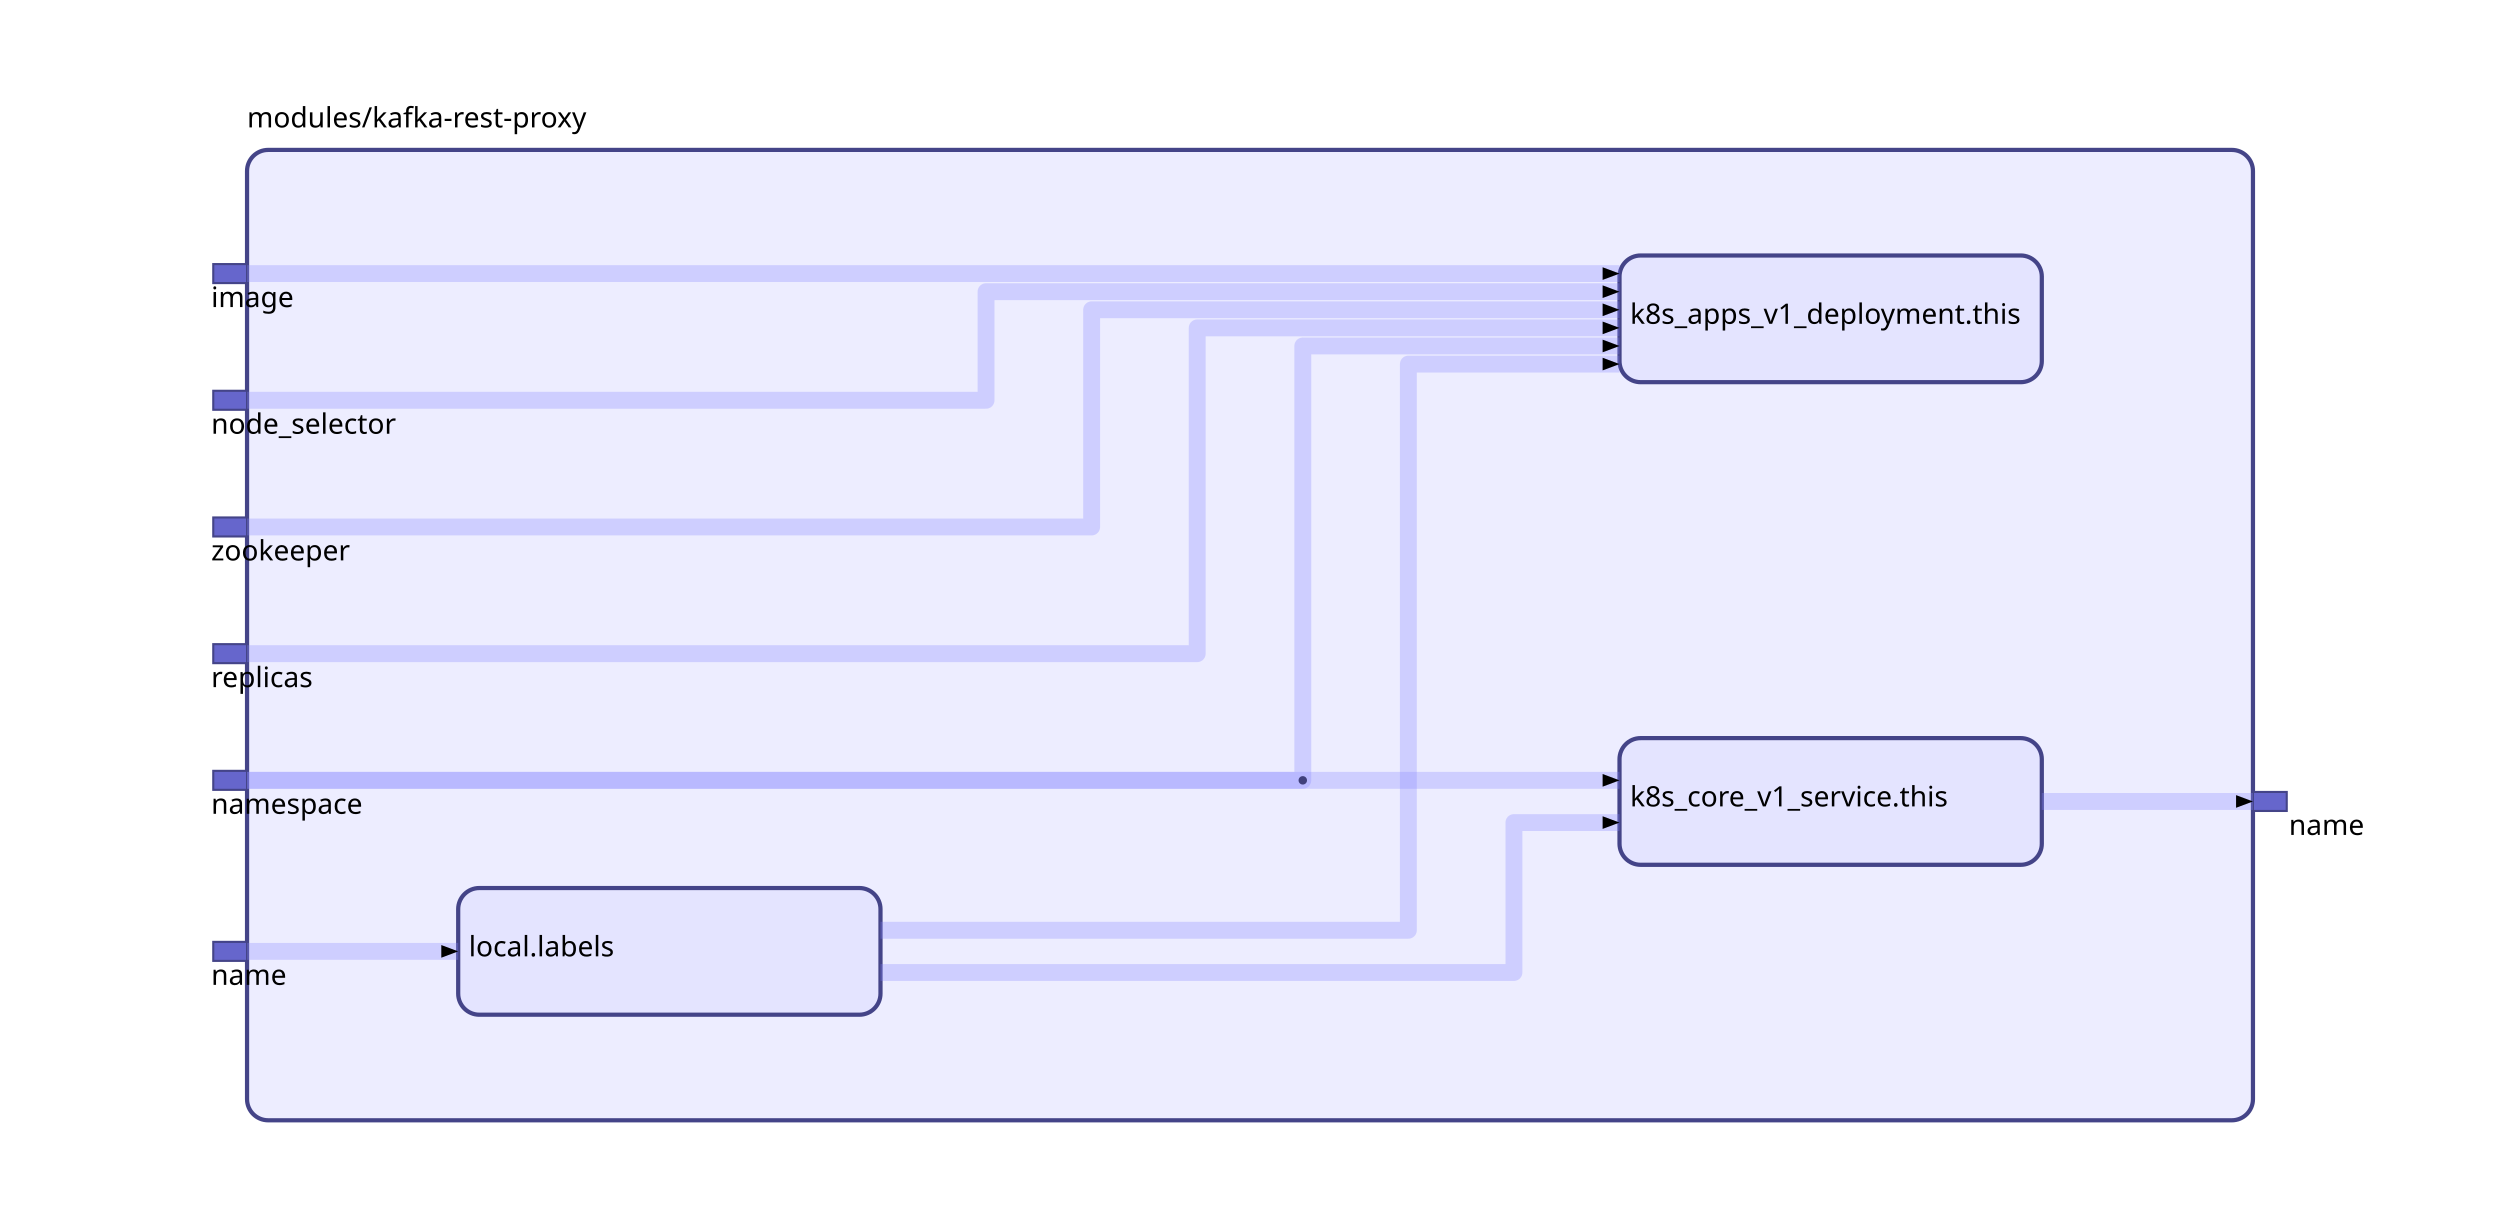
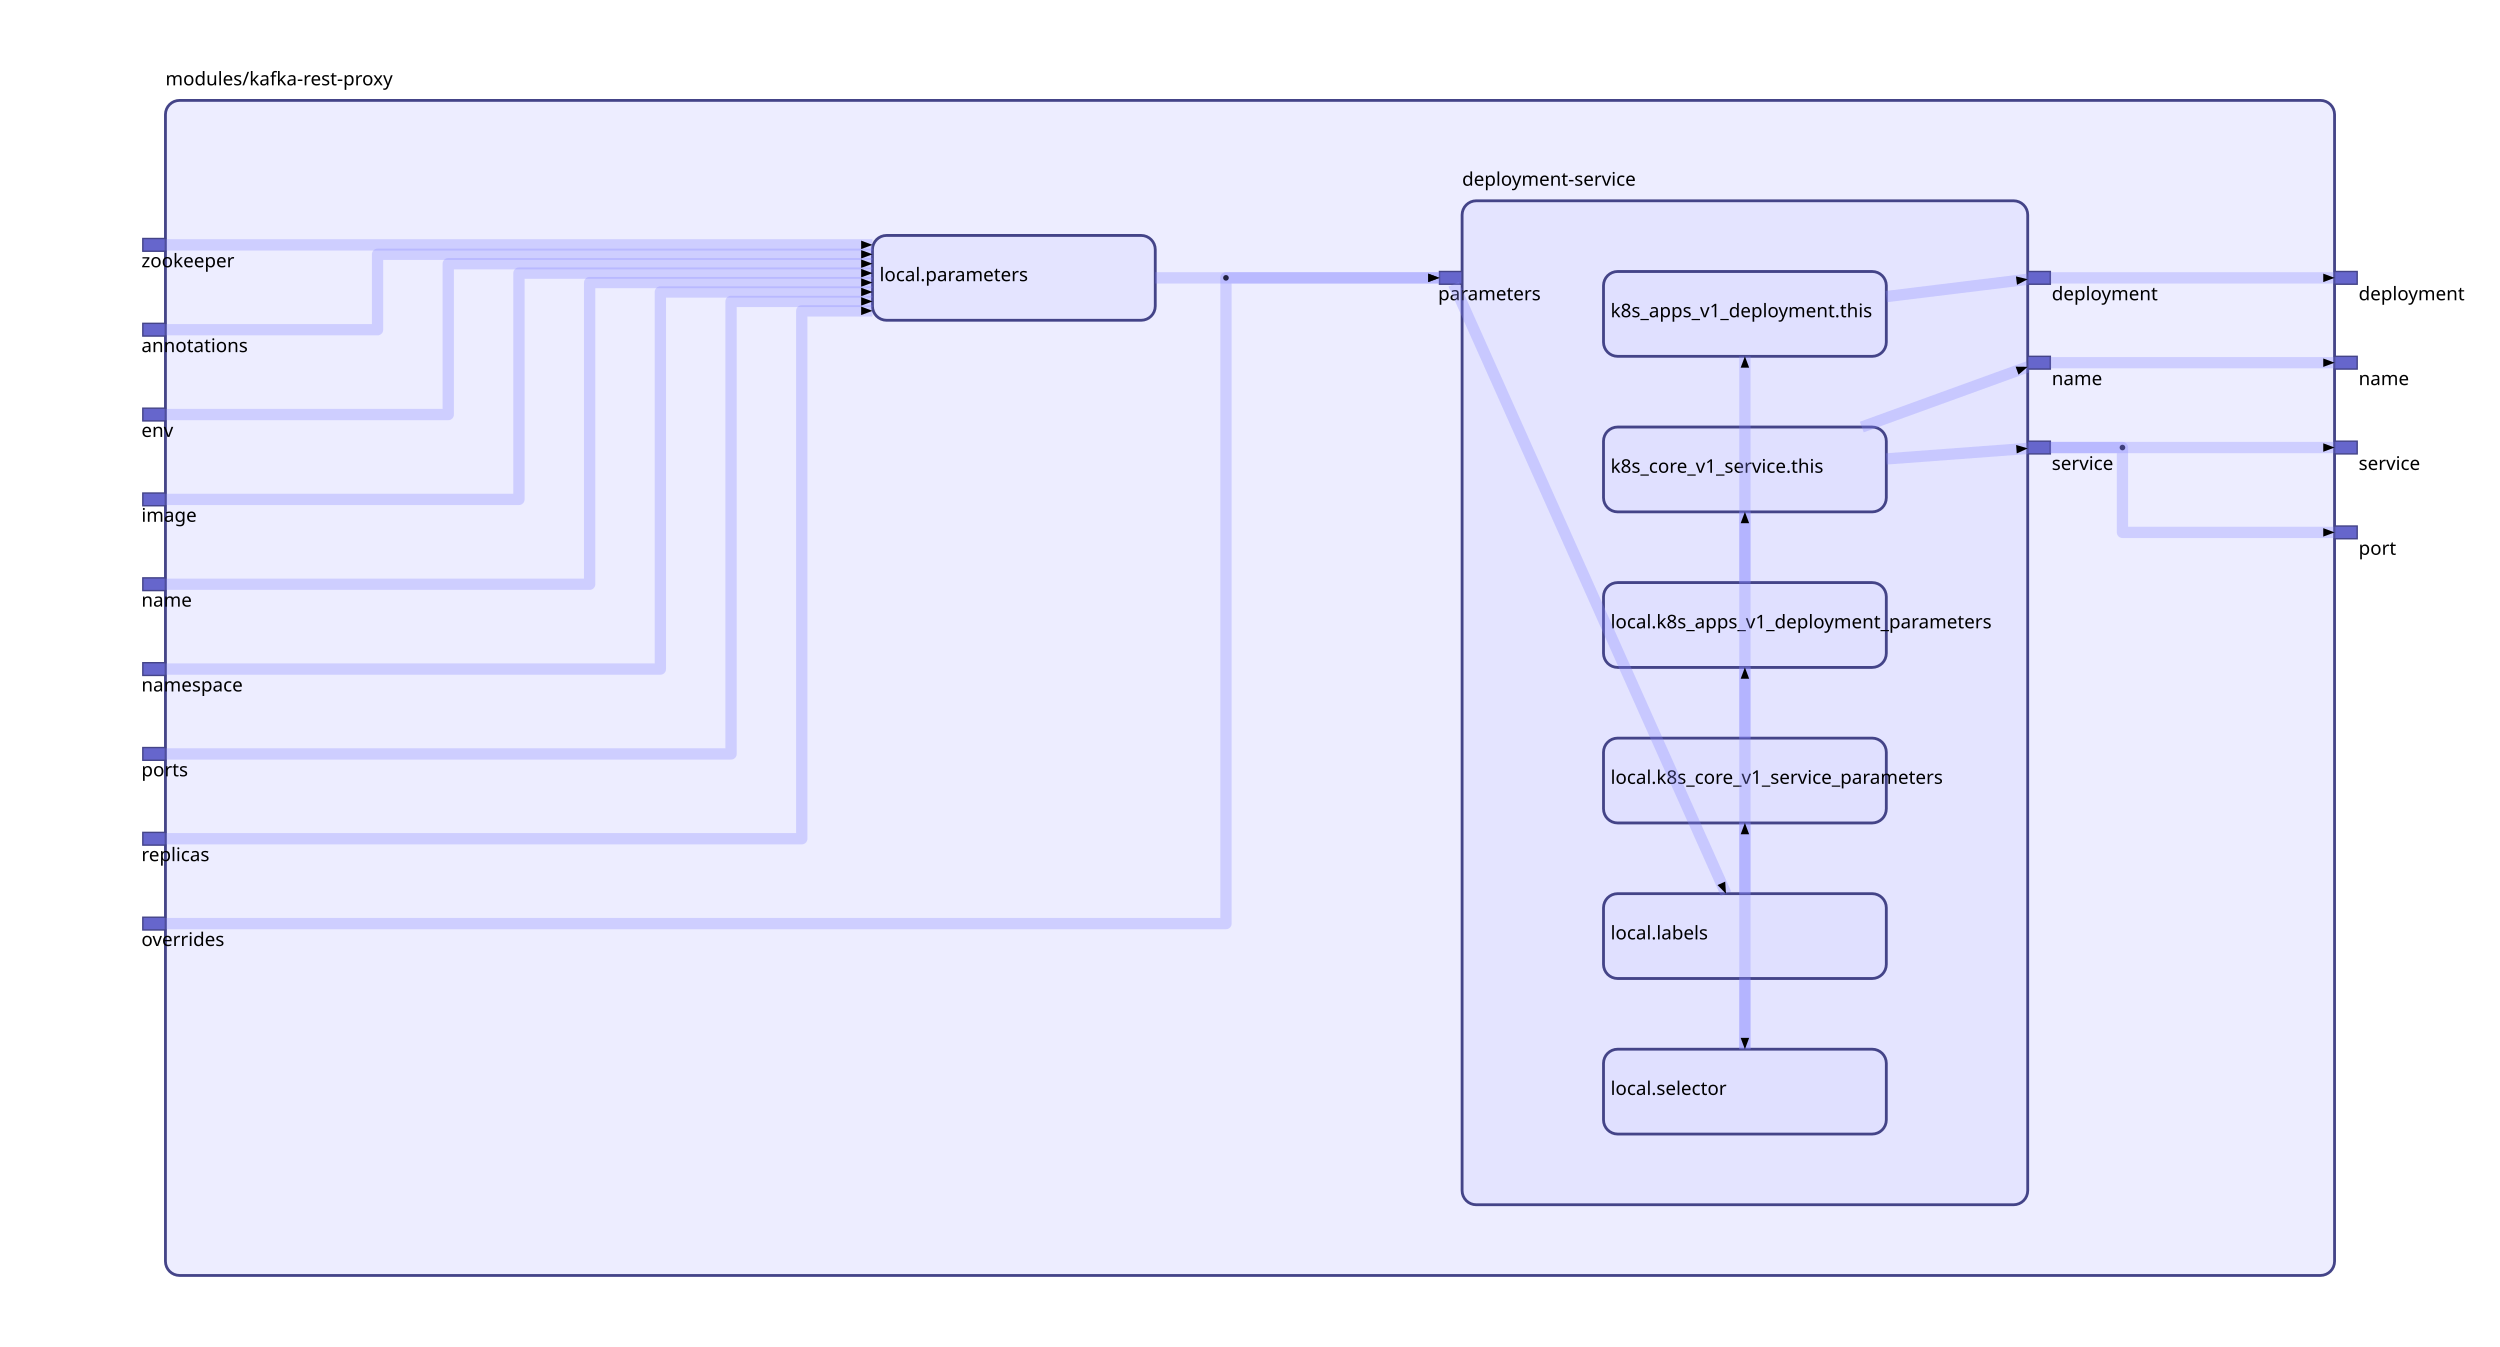
- <svg xmlns="http://www.w3.org/2000/svg" id="sprotty_1" class="sprotty-graph sprotty" tabindex="1002" viewBox="0 0 1184 580.571">
+ <svg xmlns="http://www.w3.org/2000/svg" id="sprotty_1" class="sprotty-graph sprotty" tabindex="1002" viewBox="0 0 1768 952">
  <style>
.elknode {
    stroke: #448;
    stroke-width: 2;
    fill: #ddf;
    fill-opacity: 0.5;
}

.elkport {
    stroke: #448;
    stroke-width: 1;
    fill: #66c;
}

.elkedge {
    fill: none;
    stroke: #88f;
    stroke-width: 8;
    stroke-opacity: 0.3;
    pointer-events: stroke;
    stroke-linejoin: round;
}

.elkedge:hover {
    stroke: #448;
    stroke-width: 8;
    stroke-opacity: 1;
    stroke-dasharray: 16px;
    stroke-dashoffset: 32px;
    animation: stroke 0.5s linear infinite;
}

@keyframes stroke {
    to {
        stroke-dashoffset: 0;
    }
}

.elkedge.arrow {
    fill: #336;
}

.elklabel {
    stroke-width: 0;
    stroke: #000;
    fill: #000;
    font-family: sans-serif;
    font-size: 10pt;
    dominant-baseline: hanging;
}

.elklabel:hover {
    font-size: 24pt;
}

.elkjunction {
    stroke: none;
    fill: #224;
}

.selected &gt; rect {
    stroke-width: 3;
}

.mouseover {
    stroke: #88f;
}
/*
 * Copyright (C) 2017 TypeFox and others.
 *
 * Licensed under the Apache License, Version 2.0 (the "License"); you may not use this file except in compliance with the License.
 * You may obtain a copy of the License at http://www.apache.org/licenses/LICENSE-2.0
 */

.sprotty {
    padding: 0px;
    font-family: "Helvetica Neue", Helvetica, Arial, sans-serif;
}

.sprotty-hidden {
    display: block;
    position: absolute;
    width: 0px;
    height: 0px;
}

.sprotty-popup {
    font-family: "Helvetica Neue", Helvetica, Arial, sans-serif;
    position: absolute;
    background: white;
    border-radius: 5px;
    border: 1px solid;
    max-width: 400px;
    min-width: 100px;
}

.sprotty-popup &gt; div {
    margin: 10px;
}

.sprotty-popup-closed {
    display: none;
}
</style>
  <g transform="scale(1) translate(0,0)">
    <g id="sprotty_3" transform="translate(117, 71)" opacity="1">
-       <rect class="elknode" x="0" y="0" rx="10" width="950" height="459.571" />
-       <g id="sprotty_5" transform="translate(650, 50)" opacity="1">
+       <rect class="elknode" x="0" y="0" rx="10" width="1534" height="831" />
+       <g id="sprotty_5" transform="translate(500, 95.5)" opacity="1">
        <rect class="elknode" x="0" y="0" rx="10" width="200" height="60" />
-         <text id="sprotty_6" class="elklabel" transform="translate(5, 22) translate(0, 0)" opacity="1">k8s_apps_v1_deployment.this</text>
-       </g>
-       <g id="sprotty_7" transform="translate(650, 278.5714)" opacity="1">
-         <rect class="elknode" x="0" y="0" rx="10" width="200" height="60" />
-         <text id="sprotty_8" class="elklabel" transform="translate(5, 22) translate(0, 0)" opacity="1">k8s_core_v1_service.this</text>
-       </g>
-       <g id="sprotty_9" transform="translate(100, 349.5714)" opacity="1">
-         <rect class="elknode" x="0" y="0" rx="10" width="200" height="60" />
-         <text id="sprotty_10" class="elklabel" transform="translate(5, 22) translate(0, 0)" opacity="1">local.labels</text>
-       </g>
-       <g id="sprotty_12" transform="translate(-16, 54.07143)" opacity="1">
-         <rect class="elkport" x="0" y="0" width="16" height="9" />
-         <text id="sprotty_13" class="elklabel" transform="translate(-1, 10) translate(0, 0)" opacity="1">image</text>
-       </g>
-       <g id="sprotty_15" transform="translate(-16, 294.0714)" opacity="1">
-         <rect class="elkport" x="0" y="0" width="16" height="9" />
-         <text id="sprotty_16" class="elklabel" transform="translate(-1, 10) translate(0, 0)" opacity="1">namespace</text>
-       </g>
-       <g id="sprotty_18" transform="translate(-16, 114.0714)" opacity="1">
-         <rect class="elkport" x="0" y="0" width="16" height="9" />
-         <text id="sprotty_19" class="elklabel" transform="translate(-1, 10) translate(0, 0)" opacity="1">node_selector</text>
-       </g>
-       <g id="sprotty_21" transform="translate(-16, 234.0714)" opacity="1">
-         <rect class="elkport" x="0" y="0" width="16" height="9" />
-         <text id="sprotty_22" class="elklabel" transform="translate(-1, 10) translate(0, 0)" opacity="1">replicas</text>
-       </g>
-       <g id="sprotty_24" transform="translate(-16, 174.0714)" opacity="1">
-         <rect class="elkport" x="0" y="0" width="16" height="9" />
-         <text id="sprotty_25" class="elklabel" transform="translate(-1, 10) translate(0, 0)" opacity="1">zookeeper</text>
-       </g>
-       <g id="sprotty_29" transform="translate(-16, 375.0714)" opacity="1">
-         <rect class="elkport" x="0" y="0" width="16" height="9" />
-         <text id="sprotty_30" class="elklabel" transform="translate(-1, 10) translate(0, 0)" opacity="1">name</text>
-       </g>
-       <g id="sprotty_32" transform="translate(950, 304.0714)" opacity="1">
-         <rect class="elkport" x="0" y="0" width="16" height="9" />
-         <text id="sprotty_33" class="elklabel" transform="translate(17, 10) translate(0, 0)" opacity="1">name</text>
+         <text id="sprotty_6" class="elklabel" transform="translate(5, 22) translate(0, 0)" opacity="1">local.parameters</text>
+       </g>
+       <g id="sprotty_7" transform="translate(917, 71)" opacity="1">
+         <rect class="elknode" x="0" y="0" rx="10" width="400" height="710" />
+         <g id="sprotty_9" transform="translate(100, 50)" opacity="1">
+           <rect class="elknode" x="0" y="0" rx="10" width="200" height="60" />
+           <text id="sprotty_10" class="elklabel" transform="translate(5, 22) translate(0, 0)" opacity="1">k8s_apps_v1_deployment.this</text>
+         </g>
+         <g id="sprotty_11" transform="translate(100, 160)" opacity="1">
+           <rect class="elknode" x="0" y="0" rx="10" width="200" height="60" />
+           <text id="sprotty_12" class="elklabel" transform="translate(5, 22) translate(0, 0)" opacity="1">k8s_core_v1_service.this</text>
+         </g>
+         <g id="sprotty_13" transform="translate(100, 270)" opacity="1">
+           <rect class="elknode" x="0" y="0" rx="10" width="200" height="60" />
+           <text id="sprotty_14" class="elklabel" transform="translate(5, 22) translate(0, 0)" opacity="1">local.k8s_apps_v1_deployment_parameters</text>
+         </g>
+         <g id="sprotty_15" transform="translate(100, 380)" opacity="1">
+           <rect class="elknode" x="0" y="0" rx="10" width="200" height="60" />
+           <text id="sprotty_16" class="elklabel" transform="translate(5, 22) translate(0, 0)" opacity="1">local.k8s_core_v1_service_parameters</text>
+         </g>
+         <g id="sprotty_17" transform="translate(100, 490)" opacity="1">
+           <rect class="elknode" x="0" y="0" rx="10" width="200" height="60" />
+           <text id="sprotty_18" class="elklabel" transform="translate(5, 22) translate(0, 0)" opacity="1">local.labels</text>
+         </g>
+         <g id="sprotty_19" transform="translate(100, 600)" opacity="1">
+           <rect class="elknode" x="0" y="0" rx="10" width="200" height="60" />
+           <text id="sprotty_20" class="elklabel" transform="translate(5, 22) translate(0, 0)" opacity="1">local.selector</text>
+         </g>
+         <g id="sprotty_49" transform="translate(-16, 50)" opacity="1">
+           <rect class="elkport" x="0" y="0" width="16" height="9" />
+           <text id="sprotty_50" class="elklabel" transform="translate(-1, 10) translate(0, 0)" opacity="1">parameters</text>
+         </g>
+         <g id="sprotty_53" transform="translate(400, 50)" opacity="1">
+           <rect class="elkport" x="0" y="0" width="16" height="9" />
+           <text id="sprotty_54" class="elklabel" transform="translate(17, 10) translate(0, 0)" opacity="1">deployment</text>
+         </g>
+         <g id="sprotty_56" transform="translate(400, 110)" opacity="1">
+           <rect class="elkport" x="0" y="0" width="16" height="9" />
+           <text id="sprotty_57" class="elklabel" transform="translate(17, 10) translate(0, 0)" opacity="1">name</text>
+         </g>
+         <g id="sprotty_59" transform="translate(400, 170)" opacity="1">
+           <rect class="elkport" x="0" y="0" width="16" height="9" />
+           <text id="sprotty_60" class="elklabel" transform="translate(17, 10) translate(0, 0)" opacity="1">service</text>
+         </g>
+         <text id="sprotty_8" class="elklabel" transform="translate(0, -21) translate(0, 0)" opacity="1">deployment-service</text>
+       </g>
+       <g id="sprotty_21" transform="translate(-16, 157.6667)" opacity="1">
+         <rect class="elkport" x="0" y="0" width="16" height="9" />
+         <text id="sprotty_22" class="elklabel" transform="translate(-1, 10) translate(0, 0)" opacity="1">annotations</text>
+       </g>
+       <g id="sprotty_24" transform="translate(-16, 217.6667)" opacity="1">
+         <rect class="elkport" x="0" y="0" width="16" height="9" />
+         <text id="sprotty_25" class="elklabel" transform="translate(-1, 10) translate(0, 0)" opacity="1">env</text>
+       </g>
+       <g id="sprotty_27" transform="translate(-16, 277.6667)" opacity="1">
+         <rect class="elkport" x="0" y="0" width="16" height="9" />
+         <text id="sprotty_28" class="elklabel" transform="translate(-1, 10) translate(0, 0)" opacity="1">image</text>
+       </g>
+       <g id="sprotty_30" transform="translate(-16, 337.6667)" opacity="1">
+         <rect class="elkport" x="0" y="0" width="16" height="9" />
+         <text id="sprotty_31" class="elklabel" transform="translate(-1, 10) translate(0, 0)" opacity="1">name</text>
+       </g>
+       <g id="sprotty_33" transform="translate(-16, 397.6667)" opacity="1">
+         <rect class="elkport" x="0" y="0" width="16" height="9" />
+         <text id="sprotty_34" class="elklabel" transform="translate(-1, 10) translate(0, 0)" opacity="1">namespace</text>
+       </g>
+       <g id="sprotty_36" transform="translate(-16, 457.6667)" opacity="1">
+         <rect class="elkport" x="0" y="0" width="16" height="9" />
+         <text id="sprotty_37" class="elklabel" transform="translate(-1, 10) translate(0, 0)" opacity="1">ports</text>
+       </g>
+       <g id="sprotty_39" transform="translate(-16, 517.6667)" opacity="1">
+         <rect class="elkport" x="0" y="0" width="16" height="9" />
+         <text id="sprotty_40" class="elklabel" transform="translate(-1, 10) translate(0, 0)" opacity="1">replicas</text>
+       </g>
+       <g id="sprotty_42" transform="translate(-16, 97.66667)" opacity="1">
+         <rect class="elkport" x="0" y="0" width="16" height="9" />
+         <text id="sprotty_43" class="elklabel" transform="translate(-1, 10) translate(0, 0)" opacity="1">zookeeper</text>
+       </g>
+       <g id="sprotty_63" transform="translate(-16, 577.6667)" opacity="1">
+         <rect class="elkport" x="0" y="0" width="16" height="9" />
+         <text id="sprotty_64" class="elklabel" transform="translate(-1, 10) translate(0, 0)" opacity="1">overrides</text>
+       </g>
+       <g id="sprotty_66" transform="translate(1534, 121)" opacity="1">
+         <rect class="elkport" x="0" y="0" width="16" height="9" />
+         <text id="sprotty_67" class="elklabel" transform="translate(17, 10) translate(0, 0)" opacity="1">deployment</text>
+       </g>
+       <g id="sprotty_69" transform="translate(1534, 181)" opacity="1">
+         <rect class="elkport" x="0" y="0" width="16" height="9" />
+         <text id="sprotty_70" class="elklabel" transform="translate(17, 10) translate(0, 0)" opacity="1">name</text>
+       </g>
+       <g id="sprotty_72" transform="translate(1534, 301)" opacity="1">
+         <rect class="elkport" x="0" y="0" width="16" height="9" />
+         <text id="sprotty_73" class="elklabel" transform="translate(17, 10) translate(0, 0)" opacity="1">port</text>
+       </g>
+       <g id="sprotty_75" transform="translate(1534, 241)" opacity="1">
+         <rect class="elkport" x="0" y="0" width="16" height="9" />
+         <text id="sprotty_76" class="elklabel" transform="translate(17, 10) translate(0, 0)" opacity="1">service</text>
      </g>
      <text id="sprotty_4" class="elklabel" transform="translate(0, -21) translate(0, 0)" opacity="1">modules/kafka-rest-proxy</text>
-       <g id="sprotty_11" class="sprotty-edge" opacity="1">
-         <path class="elkedge" d="M 300,369.571 L 550,369.571 L 550,101.429 L 650,101.429" />
-         <path class="edge arrow" d="M 0,0 L 8,-3 L 8,3 Z" transform="rotate(180 650 101.4286) translate(650 101.4286)" />
-       </g>
-       <g id="sprotty_14" class="sprotty-edge" opacity="1">
-         <path class="elkedge" d="M 0,58.571 L 650,58.571" />
-         <path class="edge arrow" d="M 0,0 L 8,-3 L 8,3 Z" transform="rotate(180 650 58.57143) translate(650 58.57143)" />
-       </g>
-       <g id="sprotty_17" class="sprotty-edge" opacity="1">
-         <path class="elkedge" d="M 0,298.571 L 500,298.571 L 500,92.857 L 650,92.857" />
-         <path class="edge arrow" d="M 0,0 L 8,-3 L 8,3 Z" transform="rotate(180 650 92.85714) translate(650 92.85714)" />
-         <g id="sprotty_17_j0" transform="translate(500, 298.5714)" opacity="1">
+       <g id="sprotty_23" class="sprotty-edge" opacity="1">
+         <path class="elkedge" d="M 0,162.167 L 150,162.167 L 150,108.833 L 500,108.833" />
+         <path class="edge arrow" d="M 0,0 L 8,-3 L 8,3 Z" transform="rotate(180 500 108.8333) translate(500 108.8333)" />
+       </g>
+       <g id="sprotty_26" class="sprotty-edge" opacity="1">
+         <path class="elkedge" d="M 0,222.167 L 200,222.167 L 200,115.5 L 500,115.5" />
+         <path class="edge arrow" d="M 0,0 L 8,-3 L 8,3 Z" transform="rotate(180 500 115.5) translate(500 115.5)" />
+       </g>
+       <g id="sprotty_29" class="sprotty-edge" opacity="1">
+         <path class="elkedge" d="M 0,282.167 L 250,282.167 L 250,122.167 L 500,122.167" />
+         <path class="edge arrow" d="M 0,0 L 8,-3 L 8,3 Z" transform="rotate(180 500 122.1667) translate(500 122.1667)" />
+       </g>
+       <g id="sprotty_32" class="sprotty-edge" opacity="1">
+         <path class="elkedge" d="M 0,342.167 L 300,342.167 L 300,128.833 L 500,128.833" />
+         <path class="edge arrow" d="M 0,0 L 8,-3 L 8,3 Z" transform="rotate(180 500 128.8333) translate(500 128.8333)" />
+       </g>
+       <g id="sprotty_35" class="sprotty-edge" opacity="1">
+         <path class="elkedge" d="M 0,402.167 L 350,402.167 L 350,135.5 L 500,135.5" />
+         <path class="edge arrow" d="M 0,0 L 8,-3 L 8,3 Z" transform="rotate(180 500 135.5) translate(500 135.5)" />
+       </g>
+       <g id="sprotty_38" class="sprotty-edge" opacity="1">
+         <path class="elkedge" d="M 0,462.167 L 400,462.167 L 400,142.167 L 500,142.167" />
+         <path class="edge arrow" d="M 0,0 L 8,-3 L 8,3 Z" transform="rotate(180 500 142.1667) translate(500 142.1667)" />
+       </g>
+       <g id="sprotty_41" class="sprotty-edge" opacity="1">
+         <path class="elkedge" d="M 0,522.167 L 450,522.167 L 450,148.833 L 500,148.833" />
+         <path class="edge arrow" d="M 0,0 L 8,-3 L 8,3 Z" transform="rotate(180 500 148.8333) translate(500 148.8333)" />
+       </g>
+       <g id="sprotty_44" class="sprotty-edge" opacity="1">
+         <path class="elkedge" d="M 0,102.167 L 500,102.167" />
+         <path class="edge arrow" d="M 0,0 L 8,-3 L 8,3 Z" transform="rotate(180 500 102.1667) translate(500 102.1667)" />
+       </g>
+       <g id="sprotty_45" class="sprotty-edge" opacity="1">
+         <path class="elkedge" d="M 1117,341 L 1117,181" />
+         <path class="edge arrow" d="M 0,0 L 8,-3 L 8,3 Z" transform="rotate(90 1117 181) translate(1117 181)" />
+       </g>
+       <g id="sprotty_46" class="sprotty-edge" opacity="1">
+         <path class="elkedge" d="M 1117,451 L 1117,291" />
+         <path class="edge arrow" d="M 0,0 L 8,-3 L 8,3 Z" transform="rotate(90 1117 291) translate(1117 291)" />
+       </g>
+       <g id="sprotty_47" class="sprotty-edge" opacity="1">
+         <path class="elkedge" d="M 1117,671 L 1117,401" />
+         <path class="edge arrow" d="M 0,0 L 8,-3 L 8,3 Z" transform="rotate(90 1117 401) translate(1117 401)" />
+       </g>
+       <g id="sprotty_48" class="sprotty-edge" opacity="1">
+         <path class="elkedge" d="M 1117,561 L 1117,511" />
+         <path class="edge arrow" d="M 0,0 L 8,-3 L 8,3 Z" transform="rotate(90 1117 511) translate(1117 511)" />
+       </g>
+       <g id="sprotty_51" class="sprotty-edge" opacity="1">
+         <path class="elkedge" d="M 911.011,130 L 1103.595,561" />
+         <path class="edge arrow" d="M 0,0 L 8,-3 L 8,3 Z" transform="rotate(-114.0766 1103.595 561) translate(1103.595 561)" />
+       </g>
+       <g id="sprotty_52" class="sprotty-edge" opacity="1">
+         <path class="elkedge" d="M 1117,621 L 1117,671" />
+         <path class="edge arrow" d="M 0,0 L 8,-3 L 8,3 Z" transform="rotate(-90 1117 671) translate(1117 671)" />
+       </g>
+       <g id="sprotty_55" class="sprotty-edge" opacity="1">
+         <path class="elkedge" d="M 1217,138.74 L 1317,126.481" />
+         <path class="edge arrow" d="M 0,0 L 8,-3 L 8,3 Z" transform="rotate(173.0106 1317 126.4808) translate(1317 126.4808)" />
+       </g>
+       <g id="sprotty_58" class="sprotty-edge" opacity="1">
+         <path class="elkedge" d="M 1199.649,231 L 1317,188.404" />
+         <path class="edge arrow" d="M 0,0 L 8,-3 L 8,3 Z" transform="rotate(160.0501 1317 188.4038) translate(1317 188.4038)" />
+       </g>
+       <g id="sprotty_61" class="sprotty-edge" opacity="1">
+         <path class="elkedge" d="M 1217,253.548 L 1317,246.096" />
+         <path class="edge arrow" d="M 0,0 L 8,-3 L 8,3 Z" transform="rotate(175.7382 1317 246.0962) translate(1317 246.0962)" />
+       </g>
+       <g id="sprotty_62" class="sprotty-edge" opacity="1">
+         <path class="elkedge" d="M 700,125.5 L 901,125.5" />
+         <path class="edge arrow" d="M 0,0 L 8,-3 L 8,3 Z" transform="rotate(180 901 125.5) translate(901 125.5)" />
+       </g>
+       <g id="sprotty_65" class="sprotty-edge" opacity="1">
+         <path class="elkedge" d="M 0,582.167 L 750,582.167 L 750,125.5 L 901,125.5" />
+         <path class="edge arrow" d="M 0,0 L 8,-3 L 8,3 Z" transform="rotate(180 901 125.5) translate(901 125.5)" />
+         <g id="sprotty_65_j0" transform="translate(750, 125.5)" opacity="1">
          <circle class="elkjunction" r="2" />
        </g>
      </g>
-       <g id="sprotty_20" class="sprotty-edge" opacity="1">
-         <path class="elkedge" d="M 0,118.571 L 350,118.571 L 350,67.143 L 650,67.143" />
-         <path class="edge arrow" d="M 0,0 L 8,-3 L 8,3 Z" transform="rotate(180 650 67.14286) translate(650 67.14286)" />
-       </g>
-       <g id="sprotty_23" class="sprotty-edge" opacity="1">
-         <path class="elkedge" d="M 0,238.571 L 450,238.571 L 450,84.286 L 650,84.286" />
-         <path class="edge arrow" d="M 0,0 L 8,-3 L 8,3 Z" transform="rotate(180 650 84.28571) translate(650 84.28571)" />
-       </g>
-       <g id="sprotty_26" class="sprotty-edge" opacity="1">
-         <path class="elkedge" d="M 0,178.571 L 400,178.571 L 400,75.714 L 650,75.714" />
-         <path class="edge arrow" d="M 0,0 L 8,-3 L 8,3 Z" transform="rotate(180 650 75.71429) translate(650 75.71429)" />
-       </g>
-       <g id="sprotty_27" class="sprotty-edge" opacity="1">
-         <path class="elkedge" d="M 300,389.571 L 600,389.571 L 600,318.571 L 650,318.571" />
-         <path class="edge arrow" d="M 0,0 L 8,-3 L 8,3 Z" transform="rotate(180 650 318.5714) translate(650 318.5714)" />
-       </g>
-       <g id="sprotty_28" class="sprotty-edge" opacity="1">
-         <path class="elkedge" d="M 0,298.571 L 650,298.571" />
-         <path class="edge arrow" d="M 0,0 L 8,-3 L 8,3 Z" transform="rotate(180 650 298.5714) translate(650 298.5714)" />
-       </g>
-       <g id="sprotty_31" class="sprotty-edge" opacity="1">
-         <path class="elkedge" d="M 0,379.571 L 100,379.571" />
-         <path class="edge arrow" d="M 0,0 L 8,-3 L 8,3 Z" transform="rotate(180 100 379.5714) translate(100 379.5714)" />
-       </g>
-       <g id="sprotty_34" class="sprotty-edge" opacity="1">
-         <path class="elkedge" d="M 850,308.571 L 950,308.571" />
-         <path class="edge arrow" d="M 0,0 L 8,-3 L 8,3 Z" transform="rotate(180 950 308.5714) translate(950 308.5714)" />
+       <g id="sprotty_68" class="sprotty-edge" opacity="1">
+         <path class="elkedge" d="M 1333,125.5 L 1534,125.5" />
+         <path class="edge arrow" d="M 0,0 L 8,-3 L 8,3 Z" transform="rotate(180 1534 125.5) translate(1534 125.5)" />
+       </g>
+       <g id="sprotty_71" class="sprotty-edge" opacity="1">
+         <path class="elkedge" d="M 1333,185.5 L 1534,185.5" />
+         <path class="edge arrow" d="M 0,0 L 8,-3 L 8,3 Z" transform="rotate(180 1534 185.5) translate(1534 185.5)" />
+       </g>
+       <g id="sprotty_74" class="sprotty-edge" opacity="1">
+         <path class="elkedge" d="M 1333,245.5 L 1384,245.5 L 1384,305.5 L 1534,305.5" />
+         <path class="edge arrow" d="M 0,0 L 8,-3 L 8,3 Z" transform="rotate(180 1534 305.5) translate(1534 305.5)" />
+         <g id="sprotty_74_j0" transform="translate(1384, 245.5)" opacity="1">
+           <circle class="elkjunction" r="2" />
+         </g>
+       </g>
+       <g id="sprotty_77" class="sprotty-edge" opacity="1">
+         <path class="elkedge" d="M 1333,245.5 L 1534,245.5" />
+         <path class="edge arrow" d="M 0,0 L 8,-3 L 8,3 Z" transform="rotate(180 1534 245.5) translate(1534 245.5)" />
      </g>
    </g>
  </g>
</svg>
